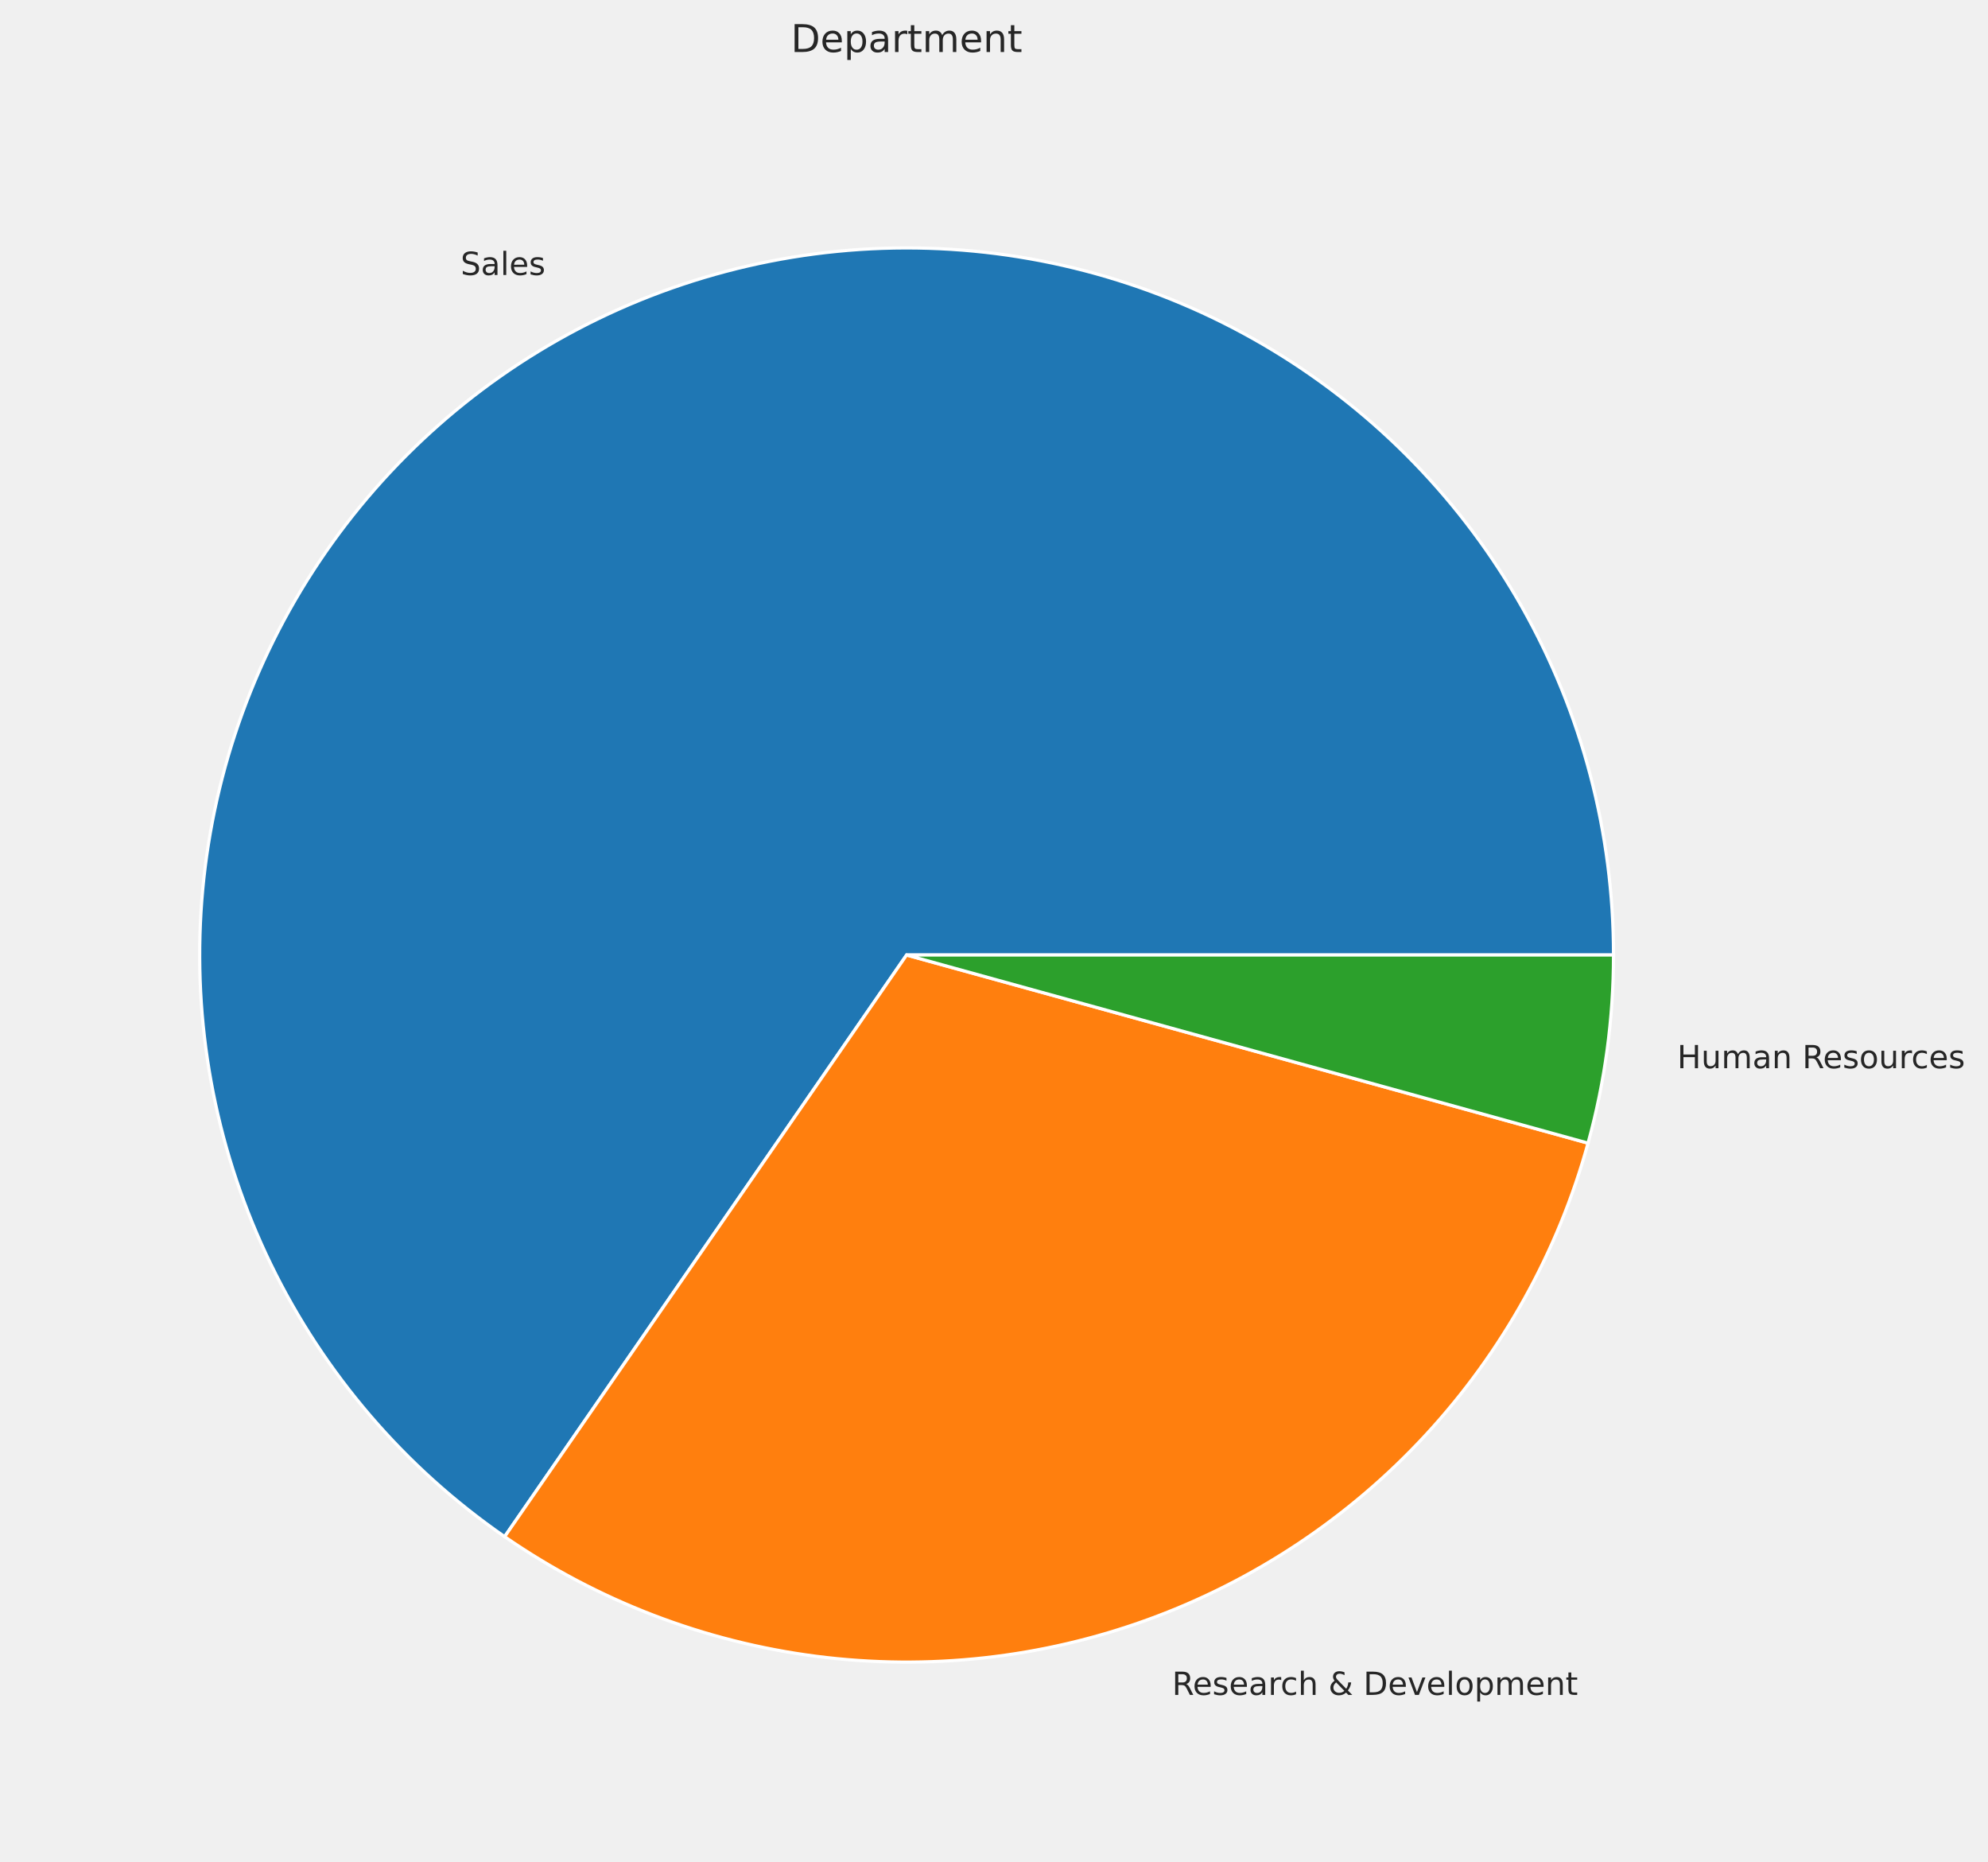
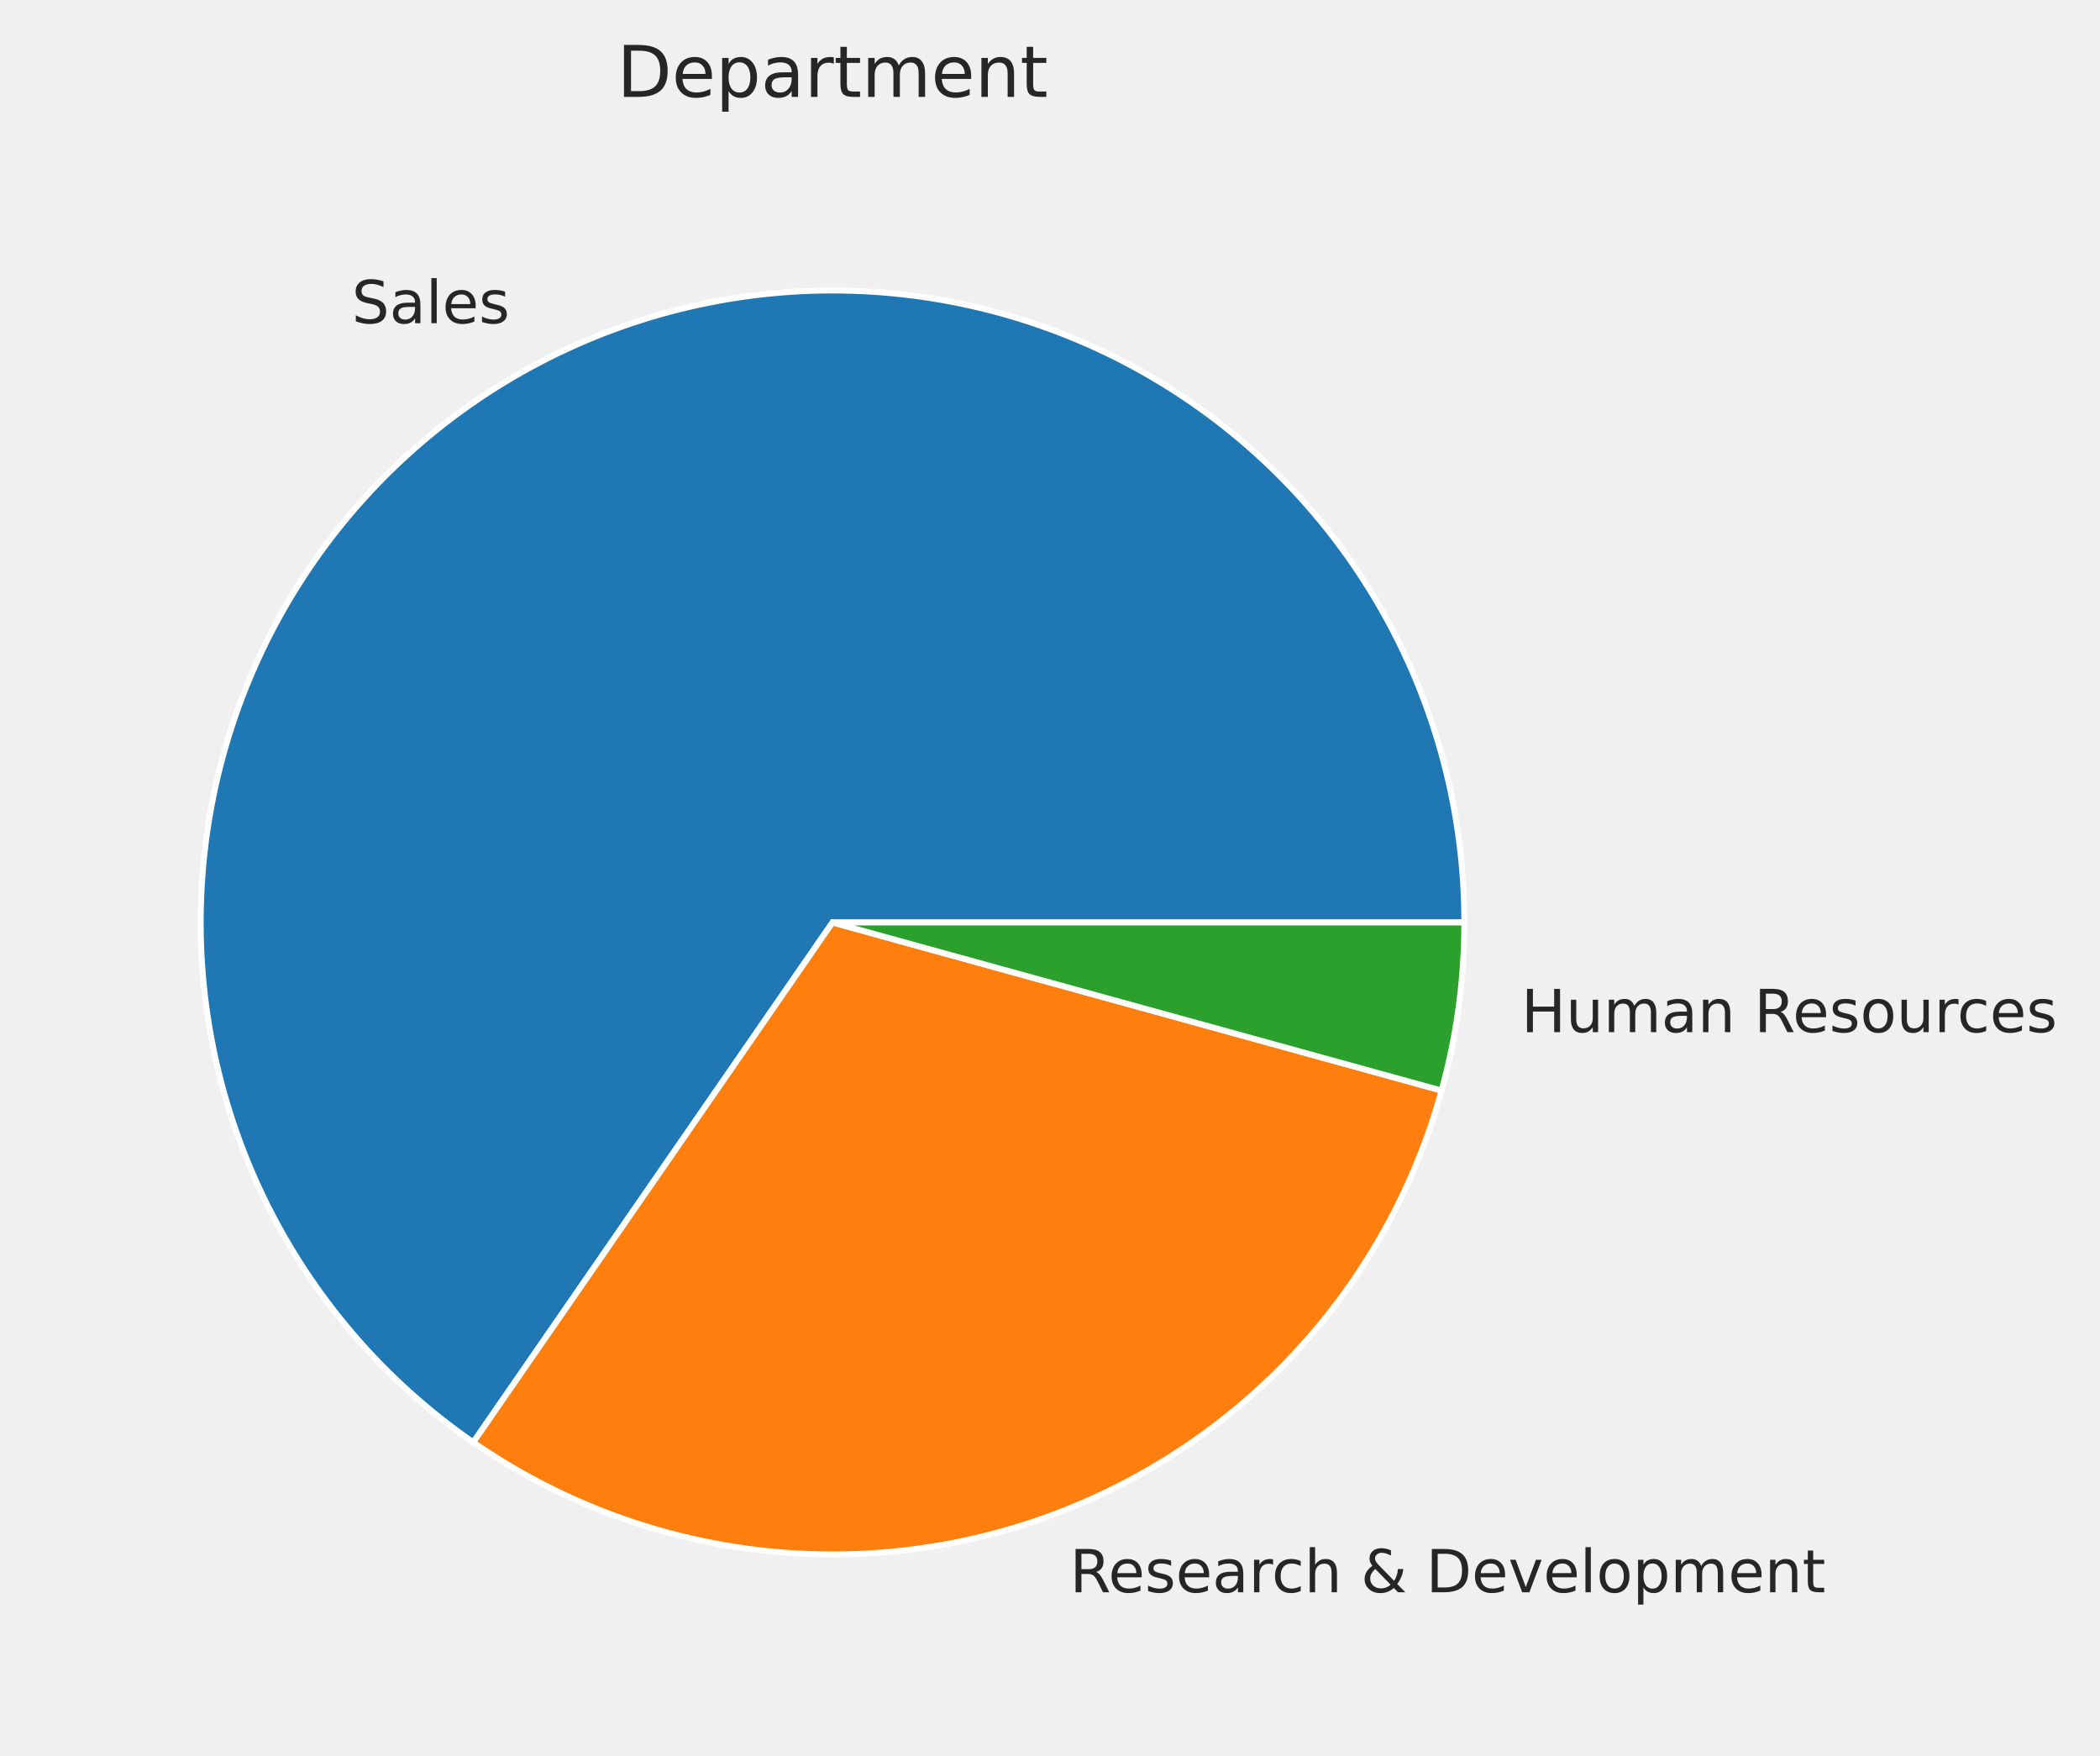
- <svg xmlns="http://www.w3.org/2000/svg" xmlns:xlink="http://www.w3.org/1999/xlink" width="623.635pt" height="583.918pt" viewBox="0 0 623.635 583.918" version="1.1">
+ <svg xmlns="http://www.w3.org/2000/svg" xmlns:xlink="http://www.w3.org/1999/xlink" width="353.792pt" height="295.63pt" viewBox="0 0 353.792 295.63" version="1.1">
  <defs>
    <style type="text/css">*{stroke-linejoin: round; stroke-linecap: butt}</style>
  </defs>
  <g id="figure_1">
    <g id="patch_1">
-       <path d="M 0 583.918  L 623.635 583.918  L 623.635 0  L 0 0  L 0 583.918  z " style="fill: none" />
+       <path d="M 0 295.63  L 353.792 295.63  L 353.792 0  L 0 0  L 0 295.63  z " style="fill: none" />
    </g>
    <g id="axes_1">
      <g id="matplotlib.axis_1" />
      <g id="matplotlib.axis_2" />
      <g id="patch_2">
-         <path d="M 506.16 299.518  C 506.16 261.357 496.31 223.834 477.565 190.593  C 458.821 157.353 431.81 129.507 399.156 109.759  C 366.502 90.011 329.296 79.023 291.152 77.861  C 253.009 76.699 215.203 85.402 181.408 103.126  C 147.612 120.849 118.956 146.999 98.223 179.037  C 77.49 211.075 65.374 247.929 63.051 286.019  C 60.728 324.11 68.276 362.163 84.962 396.483  C 101.648 430.803 126.914 460.241 158.306 481.94  L 284.4 299.518  z " style="fill: #1f77b4; stroke: #ffffff; stroke-linejoin: miter" />
+         <path d="M 246.701 155.374  C 246.701 137.057 241.973 119.046 232.975 103.09  C 223.978 87.135 211.013 73.769 195.339 64.29  C 179.665 54.811 161.806 49.536 143.497 48.979  C 125.188 48.421 107.042 52.598 90.82 61.106  C 74.598 69.613 60.843 82.165 50.891 97.543  C 40.939 112.922 35.124 130.611 34.009 148.895  C 32.894 167.178 36.517 185.444 44.526 201.917  C 52.535 218.391 64.663 232.521 79.731 242.937  L 140.256 155.374  z " style="fill: #1f77b4; stroke: #ffffff; stroke-linejoin: miter" />
      </g>
      <g id="patch_3">
-         <path d="M 158.306 481.94  C 187.422 502.066 220.938 514.931 256.042 519.457  C 291.146 523.984 326.829 520.04 360.098 507.958  C 393.367 495.876 423.264 476.003 447.284 450.005  C 471.303 424.008 488.752 392.634 498.168 358.514  L 284.4 299.518  z " style="fill: #ff7f0e; stroke: #ffffff; stroke-linejoin: miter" />
+         <path d="M 79.731 242.937  C 93.707 252.597 109.794 258.772 126.644 260.945  C 143.494 263.118 160.622 261.225 176.591 255.425  C 192.56 249.626 206.911 240.087 218.44 227.608  C 229.969 215.129 238.345 200.07 242.865 183.692  L 140.256 155.374  z " style="fill: #ff7f0e; stroke: #ffffff; stroke-linejoin: miter" />
      </g>
      <g id="patch_4">
-         <path d="M 498.168 358.514  C 500.817 348.917 502.817 339.152 504.153 329.286  C 505.489 319.42 506.16 309.474 506.16 299.518  L 284.4 299.518  z " style="fill: #2ca02c; stroke: #ffffff; stroke-linejoin: miter" />
+         <path d="M 242.865 183.692  C 244.136 179.086 245.096 174.398 245.737 169.663  C 246.379 164.927 246.701 160.153 246.701 155.374  L 140.256 155.374  z " style="fill: #2ca02c; stroke: #ffffff; stroke-linejoin: miter" />
      </g>
      <g id="text_1">
-         <g style="fill: #262626" transform="translate(144.4911 86.24563) scale(0.1 -0.1)">
+         <g style="fill: #262626" transform="translate(59.25881 54.4382) scale(0.1 -0.1)">
          <defs>
            <path id="DejaVuSans-53" d="M 3425 4513  L 3425 3897  Q 3066 4069 2747 4153  Q 2428 4238 2131 4238  Q 1616 4238 1336 4038  Q 1056 3838 1056 3469  Q 1056 3159 1242 3001  Q 1428 2844 1947 2747  L 2328 2669  Q 3034 2534 3370 2195  Q 3706 1856 3706 1288  Q 3706 609 3251 259  Q 2797 -91 1919 -91  Q 1588 -91 1214 -16  Q 841 59 441 206  L 441 856  Q 825 641 1194 531  Q 1563 422 1919 422  Q 2459 422 2753 634  Q 3047 847 3047 1241  Q 3047 1584 2836 1778  Q 2625 1972 2144 2069  L 1759 2144  Q 1053 2284 737 2584  Q 422 2884 422 3419  Q 422 4038 858 4394  Q 1294 4750 2059 4750  Q 2388 4750 2728 4690  Q 3069 4631 3425 4513  z " transform="scale(0.015625)" />
            <path id="DejaVuSans-61" d="M 2194 1759  Q 1497 1759 1228 1600  Q 959 1441 959 1056  Q 959 750 1161 570  Q 1363 391 1709 391  Q 2188 391 2477 730  Q 2766 1069 2766 1631  L 2766 1759  L 2194 1759  z M 3341 1997  L 3341 0  L 2766 0  L 2766 531  Q 2569 213 2275 61  Q 1981 -91 1556 -91  Q 1019 -91 701 211  Q 384 513 384 1019  Q 384 1609 779 1909  Q 1175 2209 1959 2209  L 2766 2209  L 2766 2266  Q 2766 2663 2505 2880  Q 2244 3097 1772 3097  Q 1472 3097 1187 3025  Q 903 2953 641 2809  L 641 3341  Q 956 3463 1253 3523  Q 1550 3584 1831 3584  Q 2591 3584 2966 3190  Q 3341 2797 3341 1997  z " transform="scale(0.015625)" />
            <path id="DejaVuSans-6c" d="M 603 4863  L 1178 4863  L 1178 0  L 603 0  L 603 4863  z " transform="scale(0.015625)" />
            <path id="DejaVuSans-65" d="M 3597 1894  L 3597 1613  L 953 1613  Q 991 1019 1311 708  Q 1631 397 2203 397  Q 2534 397 2845 478  Q 3156 559 3463 722  L 3463 178  Q 3153 47 2828 -22  Q 2503 -91 2169 -91  Q 1331 -91 842 396  Q 353 884 353 1716  Q 353 2575 817 3079  Q 1281 3584 2069 3584  Q 2775 3584 3186 3129  Q 3597 2675 3597 1894  z M 3022 2063  Q 3016 2534 2758 2815  Q 2500 3097 2075 3097  Q 1594 3097 1305 2825  Q 1016 2553 972 2059  L 3022 2063  z " transform="scale(0.015625)" />
            <path id="DejaVuSans-73" d="M 2834 3397  L 2834 2853  Q 2591 2978 2328 3040  Q 2066 3103 1784 3103  Q 1356 3103 1142 2972  Q 928 2841 928 2578  Q 928 2378 1081 2264  Q 1234 2150 1697 2047  L 1894 2003  Q 2506 1872 2764 1633  Q 3022 1394 3022 966  Q 3022 478 2636 193  Q 2250 -91 1575 -91  Q 1294 -91 989 -36  Q 684 19 347 128  L 347 722  Q 666 556 975 473  Q 1284 391 1588 391  Q 1994 391 2212 530  Q 2431 669 2431 922  Q 2431 1156 2273 1281  Q 2116 1406 1581 1522  L 1381 1569  Q 847 1681 609 1914  Q 372 2147 372 2553  Q 372 3047 722 3315  Q 1072 3584 1716 3584  Q 2034 3584 2315 3537  Q 2597 3491 2834 3397  z " transform="scale(0.015625)" />
          </defs>
          <use xlink:href="#DejaVuSans-53" />
          <use xlink:href="#DejaVuSans-61" x="63.477" />
          <use xlink:href="#DejaVuSans-6c" x="124.756" />
          <use xlink:href="#DejaVuSans-65" x="152.539" />
          <use xlink:href="#DejaVuSans-73" x="214.062" />
        </g>
      </g>
      <g id="text_2">
-         <g style="fill: #262626" transform="translate(367.6677 531.5617) scale(0.1 -0.1)">
+         <g style="fill: #262626" transform="translate(180.2245 268.1899) scale(0.1 -0.1)">
          <defs>
            <path id="DejaVuSans-52" d="M 2841 2188  Q 3044 2119 3236 1894  Q 3428 1669 3622 1275  L 4263 0  L 3584 0  L 2988 1197  Q 2756 1666 2539 1819  Q 2322 1972 1947 1972  L 1259 1972  L 1259 0  L 628 0  L 628 4666  L 2053 4666  Q 2853 4666 3247 4331  Q 3641 3997 3641 3322  Q 3641 2881 3436 2590  Q 3231 2300 2841 2188  z M 1259 4147  L 1259 2491  L 2053 2491  Q 2509 2491 2742 2702  Q 2975 2913 2975 3322  Q 2975 3731 2742 3939  Q 2509 4147 2053 4147  L 1259 4147  z " transform="scale(0.015625)" />
            <path id="DejaVuSans-72" d="M 2631 2963  Q 2534 3019 2420 3045  Q 2306 3072 2169 3072  Q 1681 3072 1420 2755  Q 1159 2438 1159 1844  L 1159 0  L 581 0  L 581 3500  L 1159 3500  L 1159 2956  Q 1341 3275 1631 3429  Q 1922 3584 2338 3584  Q 2397 3584 2469 3576  Q 2541 3569 2628 3553  L 2631 2963  z " transform="scale(0.015625)" />
            <path id="DejaVuSans-63" d="M 3122 3366  L 3122 2828  Q 2878 2963 2633 3030  Q 2388 3097 2138 3097  Q 1578 3097 1268 2742  Q 959 2388 959 1747  Q 959 1106 1268 751  Q 1578 397 2138 397  Q 2388 397 2633 464  Q 2878 531 3122 666  L 3122 134  Q 2881 22 2623 -34  Q 2366 -91 2075 -91  Q 1284 -91 818 406  Q 353 903 353 1747  Q 353 2603 823 3093  Q 1294 3584 2113 3584  Q 2378 3584 2631 3529  Q 2884 3475 3122 3366  z " transform="scale(0.015625)" />
            <path id="DejaVuSans-68" d="M 3513 2113  L 3513 0  L 2938 0  L 2938 2094  Q 2938 2591 2744 2837  Q 2550 3084 2163 3084  Q 1697 3084 1428 2787  Q 1159 2491 1159 1978  L 1159 0  L 581 0  L 581 4863  L 1159 4863  L 1159 2956  Q 1366 3272 1645 3428  Q 1925 3584 2291 3584  Q 2894 3584 3203 3211  Q 3513 2838 3513 2113  z " transform="scale(0.015625)" />
            <path id="DejaVuSans-20" transform="scale(0.015625)" />
            <path id="DejaVuSans-26" d="M 1556 2509  Q 1272 2256 1139 2004  Q 1006 1753 1006 1478  Q 1006 1022 1337 719  Q 1669 416 2169 416  Q 2466 416 2725 514  Q 2984 613 3213 813  L 1556 2509  z M 1997 2859  L 3584 1234  Q 3769 1513 3872 1830  Q 3975 2147 3994 2503  L 4575 2503  Q 4538 2091 4375 1687  Q 4213 1284 3922 891  L 4794 0  L 4006 0  L 3559 459  Q 3234 181 2878 45  Q 2522 -91 2113 -91  Q 1359 -91 881 339  Q 403 769 403 1441  Q 403 1841 612 2192  Q 822 2544 1241 2853  Q 1091 3050 1012 3245  Q 934 3441 934 3628  Q 934 4134 1281 4442  Q 1628 4750 2203 4750  Q 2463 4750 2720 4694  Q 2978 4638 3244 4525  L 3244 3956  Q 2972 4103 2725 4179  Q 2478 4256 2266 4256  Q 1938 4256 1733 4082  Q 1528 3909 1528 3634  Q 1528 3475 1620 3314  Q 1713 3153 1997 2859  z " transform="scale(0.015625)" />
            <path id="DejaVuSans-44" d="M 1259 4147  L 1259 519  L 2022 519  Q 2988 519 3436 956  Q 3884 1394 3884 2338  Q 3884 3275 3436 3711  Q 2988 4147 2022 4147  L 1259 4147  z M 628 4666  L 1925 4666  Q 3281 4666 3915 4102  Q 4550 3538 4550 2338  Q 4550 1131 3912 565  Q 3275 0 1925 0  L 628 0  L 628 4666  z " transform="scale(0.015625)" />
            <path id="DejaVuSans-76" d="M 191 3500  L 800 3500  L 1894 563  L 2988 3500  L 3597 3500  L 2284 0  L 1503 0  L 191 3500  z " transform="scale(0.015625)" />
            <path id="DejaVuSans-6f" d="M 1959 3097  Q 1497 3097 1228 2736  Q 959 2375 959 1747  Q 959 1119 1226 758  Q 1494 397 1959 397  Q 2419 397 2687 759  Q 2956 1122 2956 1747  Q 2956 2369 2687 2733  Q 2419 3097 1959 3097  z M 1959 3584  Q 2709 3584 3137 3096  Q 3566 2609 3566 1747  Q 3566 888 3137 398  Q 2709 -91 1959 -91  Q 1206 -91 779 398  Q 353 888 353 1747  Q 353 2609 779 3096  Q 1206 3584 1959 3584  z " transform="scale(0.015625)" />
            <path id="DejaVuSans-70" d="M 1159 525  L 1159 -1331  L 581 -1331  L 581 3500  L 1159 3500  L 1159 2969  Q 1341 3281 1617 3432  Q 1894 3584 2278 3584  Q 2916 3584 3314 3078  Q 3713 2572 3713 1747  Q 3713 922 3314 415  Q 2916 -91 2278 -91  Q 1894 -91 1617 61  Q 1341 213 1159 525  z M 3116 1747  Q 3116 2381 2855 2742  Q 2594 3103 2138 3103  Q 1681 3103 1420 2742  Q 1159 2381 1159 1747  Q 1159 1113 1420 752  Q 1681 391 2138 391  Q 2594 391 2855 752  Q 3116 1113 3116 1747  z " transform="scale(0.015625)" />
            <path id="DejaVuSans-6d" d="M 3328 2828  Q 3544 3216 3844 3400  Q 4144 3584 4550 3584  Q 5097 3584 5394 3201  Q 5691 2819 5691 2113  L 5691 0  L 5113 0  L 5113 2094  Q 5113 2597 4934 2840  Q 4756 3084 4391 3084  Q 3944 3084 3684 2787  Q 3425 2491 3425 1978  L 3425 0  L 2847 0  L 2847 2094  Q 2847 2600 2669 2842  Q 2491 3084 2119 3084  Q 1678 3084 1418 2786  Q 1159 2488 1159 1978  L 1159 0  L 581 0  L 581 3500  L 1159 3500  L 1159 2956  Q 1356 3278 1631 3431  Q 1906 3584 2284 3584  Q 2666 3584 2933 3390  Q 3200 3197 3328 2828  z " transform="scale(0.015625)" />
            <path id="DejaVuSans-6e" d="M 3513 2113  L 3513 0  L 2938 0  L 2938 2094  Q 2938 2591 2744 2837  Q 2550 3084 2163 3084  Q 1697 3084 1428 2787  Q 1159 2491 1159 1978  L 1159 0  L 581 0  L 581 3500  L 1159 3500  L 1159 2956  Q 1366 3272 1645 3428  Q 1925 3584 2291 3584  Q 2894 3584 3203 3211  Q 3513 2838 3513 2113  z " transform="scale(0.015625)" />
            <path id="DejaVuSans-74" d="M 1172 4494  L 1172 3500  L 2356 3500  L 2356 3053  L 1172 3053  L 1172 1153  Q 1172 725 1289 603  Q 1406 481 1766 481  L 2356 481  L 2356 0  L 1766 0  Q 1100 0 847 248  Q 594 497 594 1153  L 594 3053  L 172 3053  L 172 3500  L 594 3500  L 594 4494  L 1172 4494  z " transform="scale(0.015625)" />
          </defs>
          <use xlink:href="#DejaVuSans-52" />
          <use xlink:href="#DejaVuSans-65" x="64.982" />
          <use xlink:href="#DejaVuSans-73" x="126.506" />
          <use xlink:href="#DejaVuSans-65" x="178.605" />
          <use xlink:href="#DejaVuSans-61" x="240.129" />
          <use xlink:href="#DejaVuSans-72" x="301.408" />
          <use xlink:href="#DejaVuSans-63" x="340.271" />
          <use xlink:href="#DejaVuSans-68" x="395.252" />
          <use xlink:href="#DejaVuSans-20" x="458.631" />
          <use xlink:href="#DejaVuSans-26" x="490.418" />
          <use xlink:href="#DejaVuSans-20" x="568.396" />
          <use xlink:href="#DejaVuSans-44" x="600.184" />
          <use xlink:href="#DejaVuSans-65" x="677.186" />
          <use xlink:href="#DejaVuSans-76" x="738.709" />
          <use xlink:href="#DejaVuSans-65" x="797.889" />
          <use xlink:href="#DejaVuSans-6c" x="859.412" />
          <use xlink:href="#DejaVuSans-6f" x="887.195" />
          <use xlink:href="#DejaVuSans-70" x="948.377" />
          <use xlink:href="#DejaVuSans-6d" x="1011.854" />
          <use xlink:href="#DejaVuSans-65" x="1109.266" />
          <use xlink:href="#DejaVuSans-6e" x="1170.789" />
          <use xlink:href="#DejaVuSans-74" x="1234.168" />
        </g>
      </g>
      <g id="text_3">
-         <g style="fill: #262626" transform="translate(526.1283 335.0219) scale(0.1 -0.1)">
+         <g style="fill: #262626" transform="translate(256.2856 173.8508) scale(0.1 -0.1)">
          <defs>
            <path id="DejaVuSans-48" d="M 628 4666  L 1259 4666  L 1259 2753  L 3553 2753  L 3553 4666  L 4184 4666  L 4184 0  L 3553 0  L 3553 2222  L 1259 2222  L 1259 0  L 628 0  L 628 4666  z " transform="scale(0.015625)" />
            <path id="DejaVuSans-75" d="M 544 1381  L 544 3500  L 1119 3500  L 1119 1403  Q 1119 906 1312 657  Q 1506 409 1894 409  Q 2359 409 2629 706  Q 2900 1003 2900 1516  L 2900 3500  L 3475 3500  L 3475 0  L 2900 0  L 2900 538  Q 2691 219 2414 64  Q 2138 -91 1772 -91  Q 1169 -91 856 284  Q 544 659 544 1381  z M 1991 3584  L 1991 3584  z " transform="scale(0.015625)" />
          </defs>
          <use xlink:href="#DejaVuSans-48" />
          <use xlink:href="#DejaVuSans-75" x="75.195" />
          <use xlink:href="#DejaVuSans-6d" x="138.574" />
          <use xlink:href="#DejaVuSans-61" x="235.986" />
          <use xlink:href="#DejaVuSans-6e" x="297.266" />
          <use xlink:href="#DejaVuSans-20" x="360.645" />
          <use xlink:href="#DejaVuSans-52" x="392.432" />
          <use xlink:href="#DejaVuSans-65" x="457.414" />
          <use xlink:href="#DejaVuSans-73" x="518.938" />
          <use xlink:href="#DejaVuSans-6f" x="571.037" />
          <use xlink:href="#DejaVuSans-75" x="632.219" />
          <use xlink:href="#DejaVuSans-72" x="695.598" />
          <use xlink:href="#DejaVuSans-63" x="734.461" />
          <use xlink:href="#DejaVuSans-65" x="789.441" />
          <use xlink:href="#DejaVuSans-73" x="850.965" />
        </g>
      </g>
      <g id="text_4">
-         <g style="fill: #262626" transform="translate(248.0925 16.31812) scale(0.12 -0.12)">
+         <g style="fill: #262626" transform="translate(103.9485 16.31812) scale(0.12 -0.12)">
          <use xlink:href="#DejaVuSans-44" />
          <use xlink:href="#DejaVuSans-65" x="77.002" />
          <use xlink:href="#DejaVuSans-70" x="138.525" />
          <use xlink:href="#DejaVuSans-61" x="202.002" />
          <use xlink:href="#DejaVuSans-72" x="263.281" />
          <use xlink:href="#DejaVuSans-74" x="304.395" />
          <use xlink:href="#DejaVuSans-6d" x="343.604" />
          <use xlink:href="#DejaVuSans-65" x="441.016" />
          <use xlink:href="#DejaVuSans-6e" x="502.539" />
          <use xlink:href="#DejaVuSans-74" x="565.918" />
        </g>
      </g>
    </g>
  </g>
</svg>
